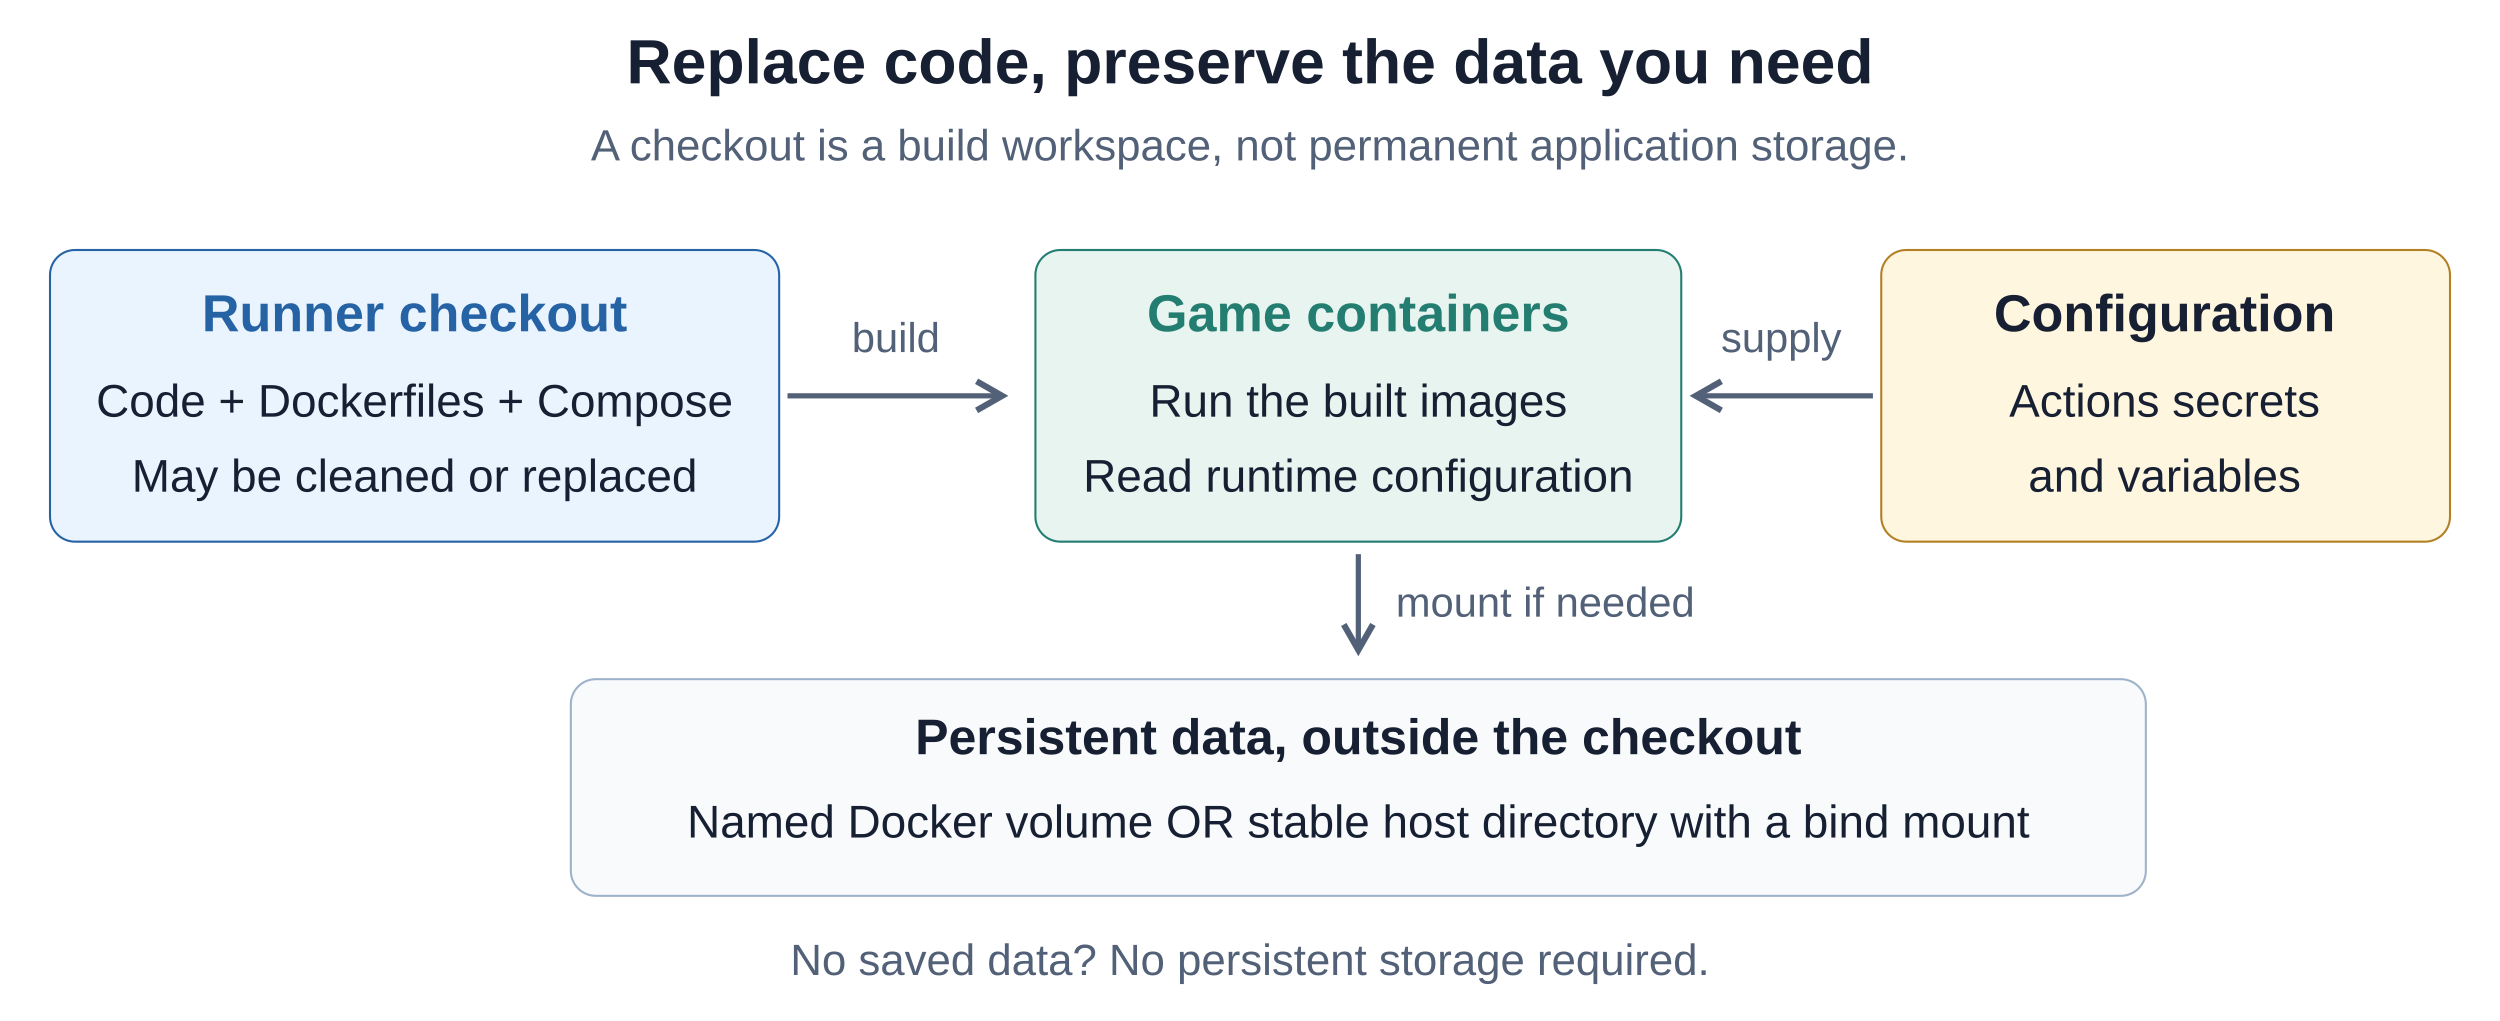
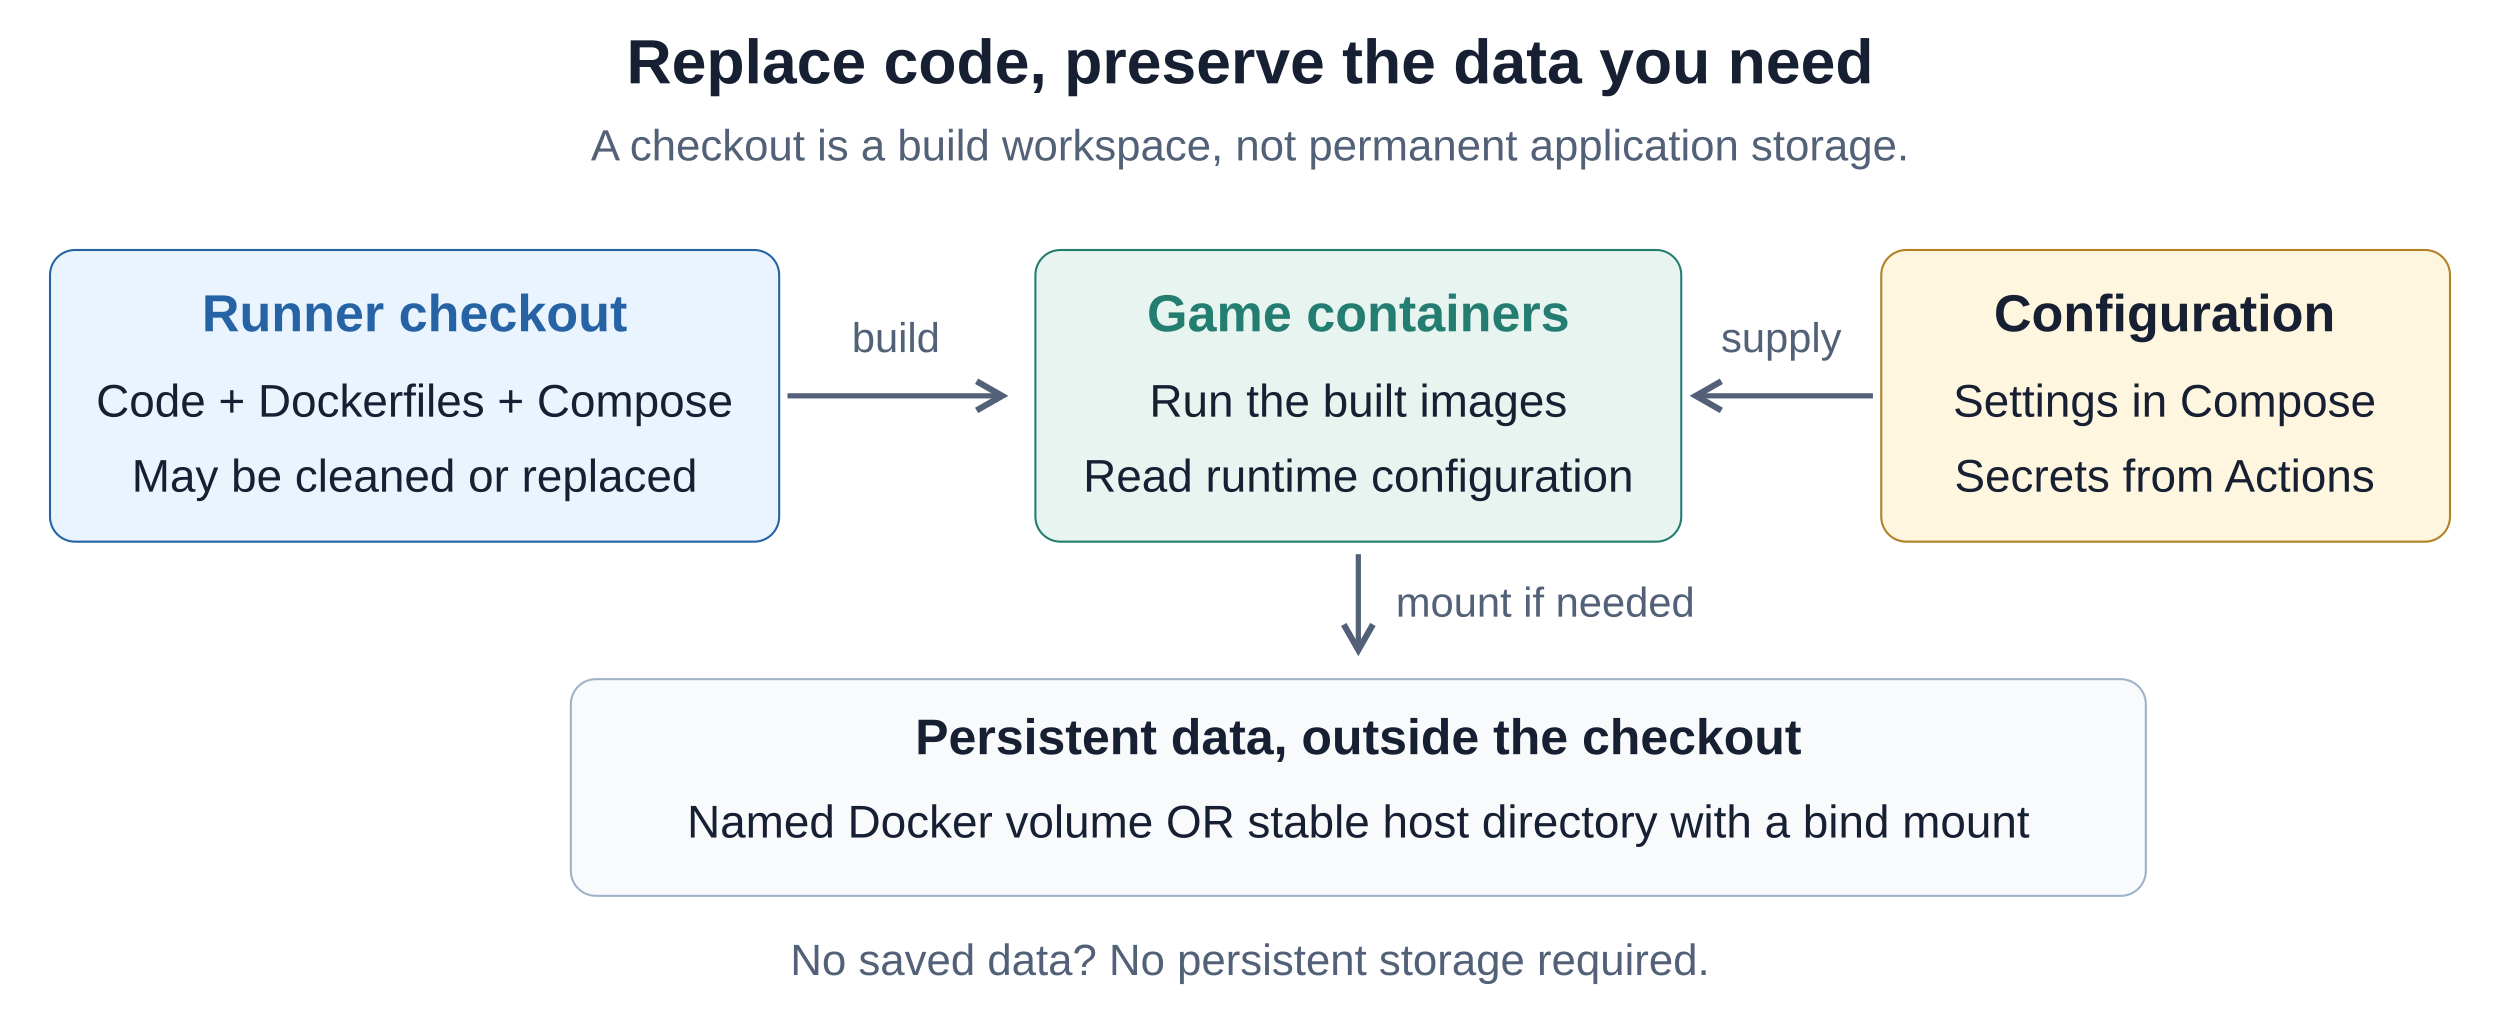
<svg xmlns="http://www.w3.org/2000/svg" viewBox="0 0 1200 490" role="img" aria-labelledby="title desc">
  <defs>
    <marker id="arrow" viewBox="0 0 10 10" refX="8" refY="5" markerWidth="7" markerHeight="7" orient="auto">
      <path d="M1 1 L8 5 L1 9" fill="none" stroke="#526177" stroke-width="1.7" />
    </marker>
  </defs>
  <rect width="1200" height="490" fill="white" />
  <g font-family="Arial, Helvetica, sans-serif" fill="#172033">
    <text x="600" y="40" text-anchor="middle" font-size="30" font-weight="700">Replace code, preserve the data you need</text>
    <text x="600" y="77" text-anchor="middle" font-size="21" fill="#526177">A checkout is a build workspace, not permanent application storage.</text>
    <rect x="24" y="120" width="350" height="140" rx="12" fill="#eaf4ff" stroke="#2563a5" />
    <text x="199" y="159" text-anchor="middle" font-size="25" font-weight="700" fill="#2563a5">Runner checkout</text>
    <text x="199" y="200" text-anchor="middle" font-size="22">Code + Dockerfiles + Compose</text>
    <text x="199" y="236" text-anchor="middle" font-size="22">May be cleaned or replaced</text>
    <path d="M378 190 H481" fill="none" stroke="#526177" stroke-width="2.5" marker-end="url(#arrow)" />
    <text x="430" y="169" text-anchor="middle" font-size="20" fill="#526177">build</text>
    <rect x="497" y="120" width="310" height="140" rx="12" fill="#e8f4ef" stroke="#237d70" />
    <text x="652" y="159" text-anchor="middle" font-size="25" font-weight="700" fill="#237d70">Game containers</text>
    <text x="652" y="200" text-anchor="middle" font-size="22">Run the built images</text>
    <text x="652" y="236" text-anchor="middle" font-size="22">Read runtime configuration</text>
    <rect x="903" y="120" width="273" height="140" rx="12" fill="#fff6df" stroke="#b28126" />
    <text x="1039" y="159" text-anchor="middle" font-size="25" font-weight="700">Configuration</text>
-     <text x="1039" y="200" text-anchor="middle" font-size="22">Actions secrets</text>
-     <text x="1039" y="236" text-anchor="middle" font-size="22">and variables</text>
+     <text x="1039" y="200" text-anchor="middle" font-size="22">Settings in Compose</text>
+     <text x="1039" y="236" text-anchor="middle" font-size="22">Secrets from Actions</text>
    <path d="M899 190 H814" fill="none" stroke="#526177" stroke-width="2.5" marker-end="url(#arrow)" />
    <text x="855" y="169" text-anchor="middle" font-size="20" fill="#526177">supply</text>
    <path d="M652 266 V312" fill="none" stroke="#526177" stroke-width="2.5" marker-end="url(#arrow)" />
    <text x="670" y="296" font-size="20" fill="#526177">mount if needed</text>
    <rect x="274" y="326" width="756" height="104" rx="12" fill="#f8fafc" stroke="#9eb2c9" />
    <text x="652" y="362" text-anchor="middle" font-size="24" font-weight="700">Persistent data, outside the checkout</text>
    <text x="652" y="402" text-anchor="middle" font-size="22">Named Docker volume OR stable host directory with a bind mount</text>
    <text x="600" y="468" text-anchor="middle" font-size="21" fill="#526177">No saved data? No persistent storage required.</text>
  </g>
</svg>
